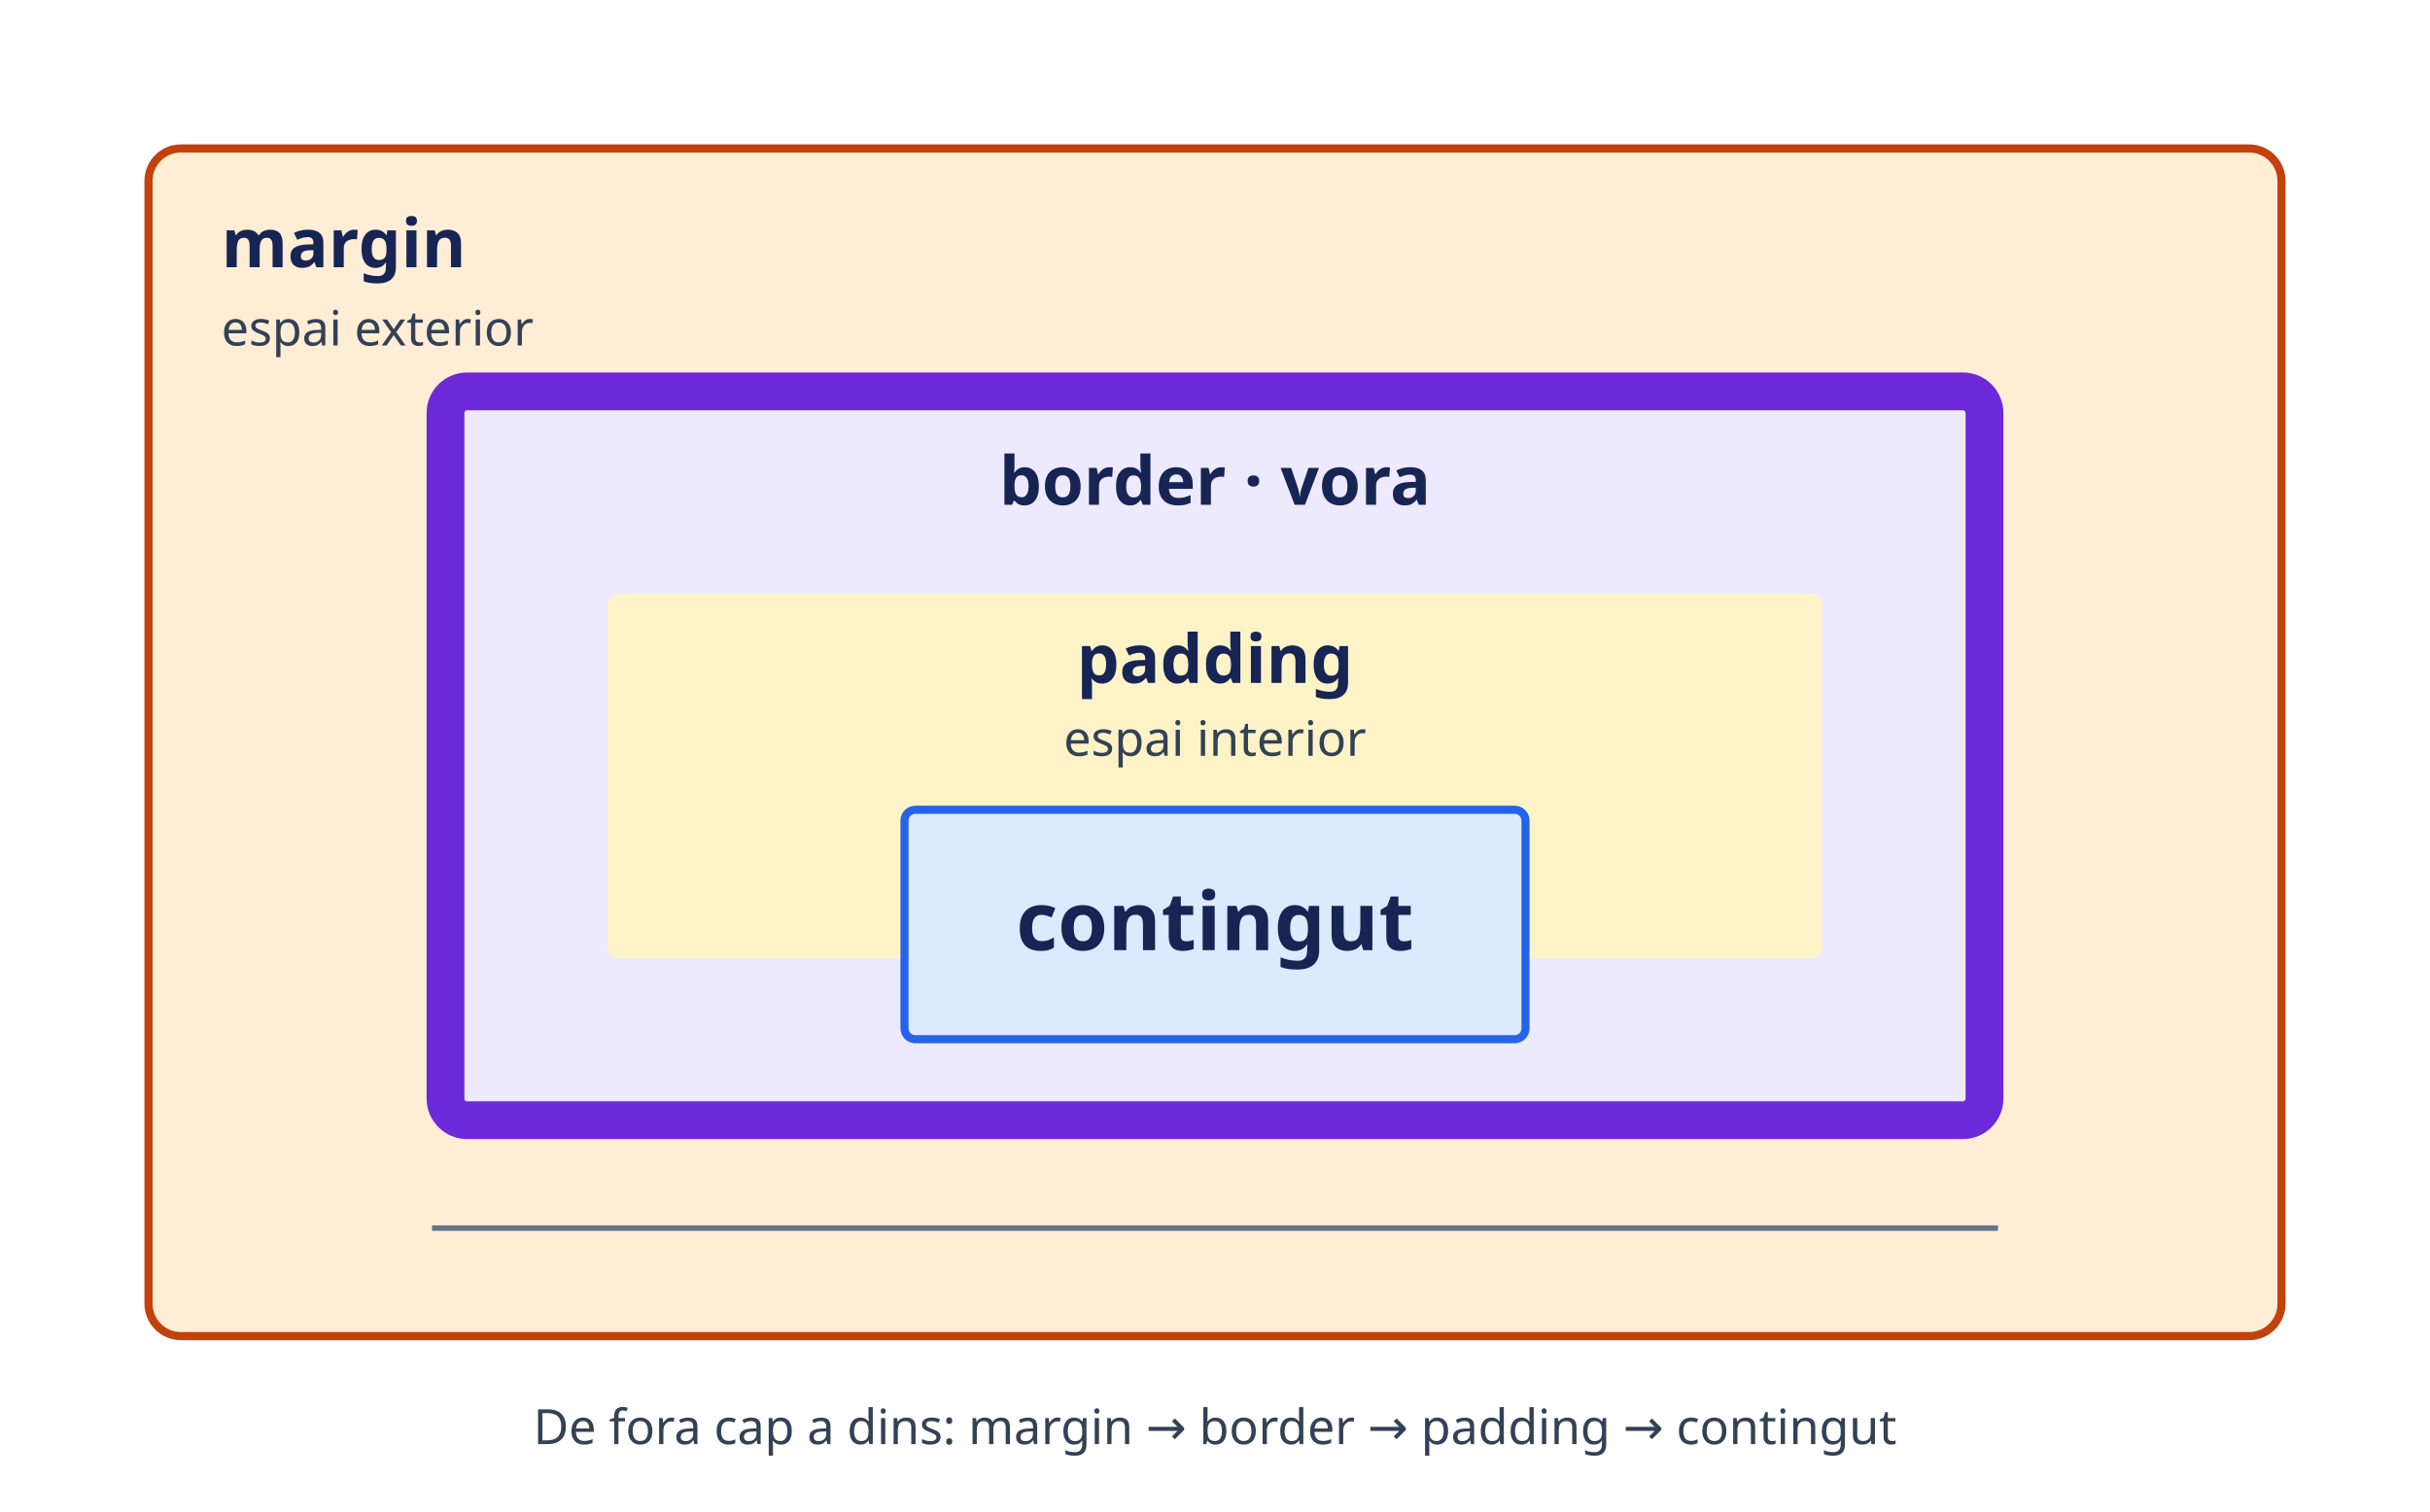
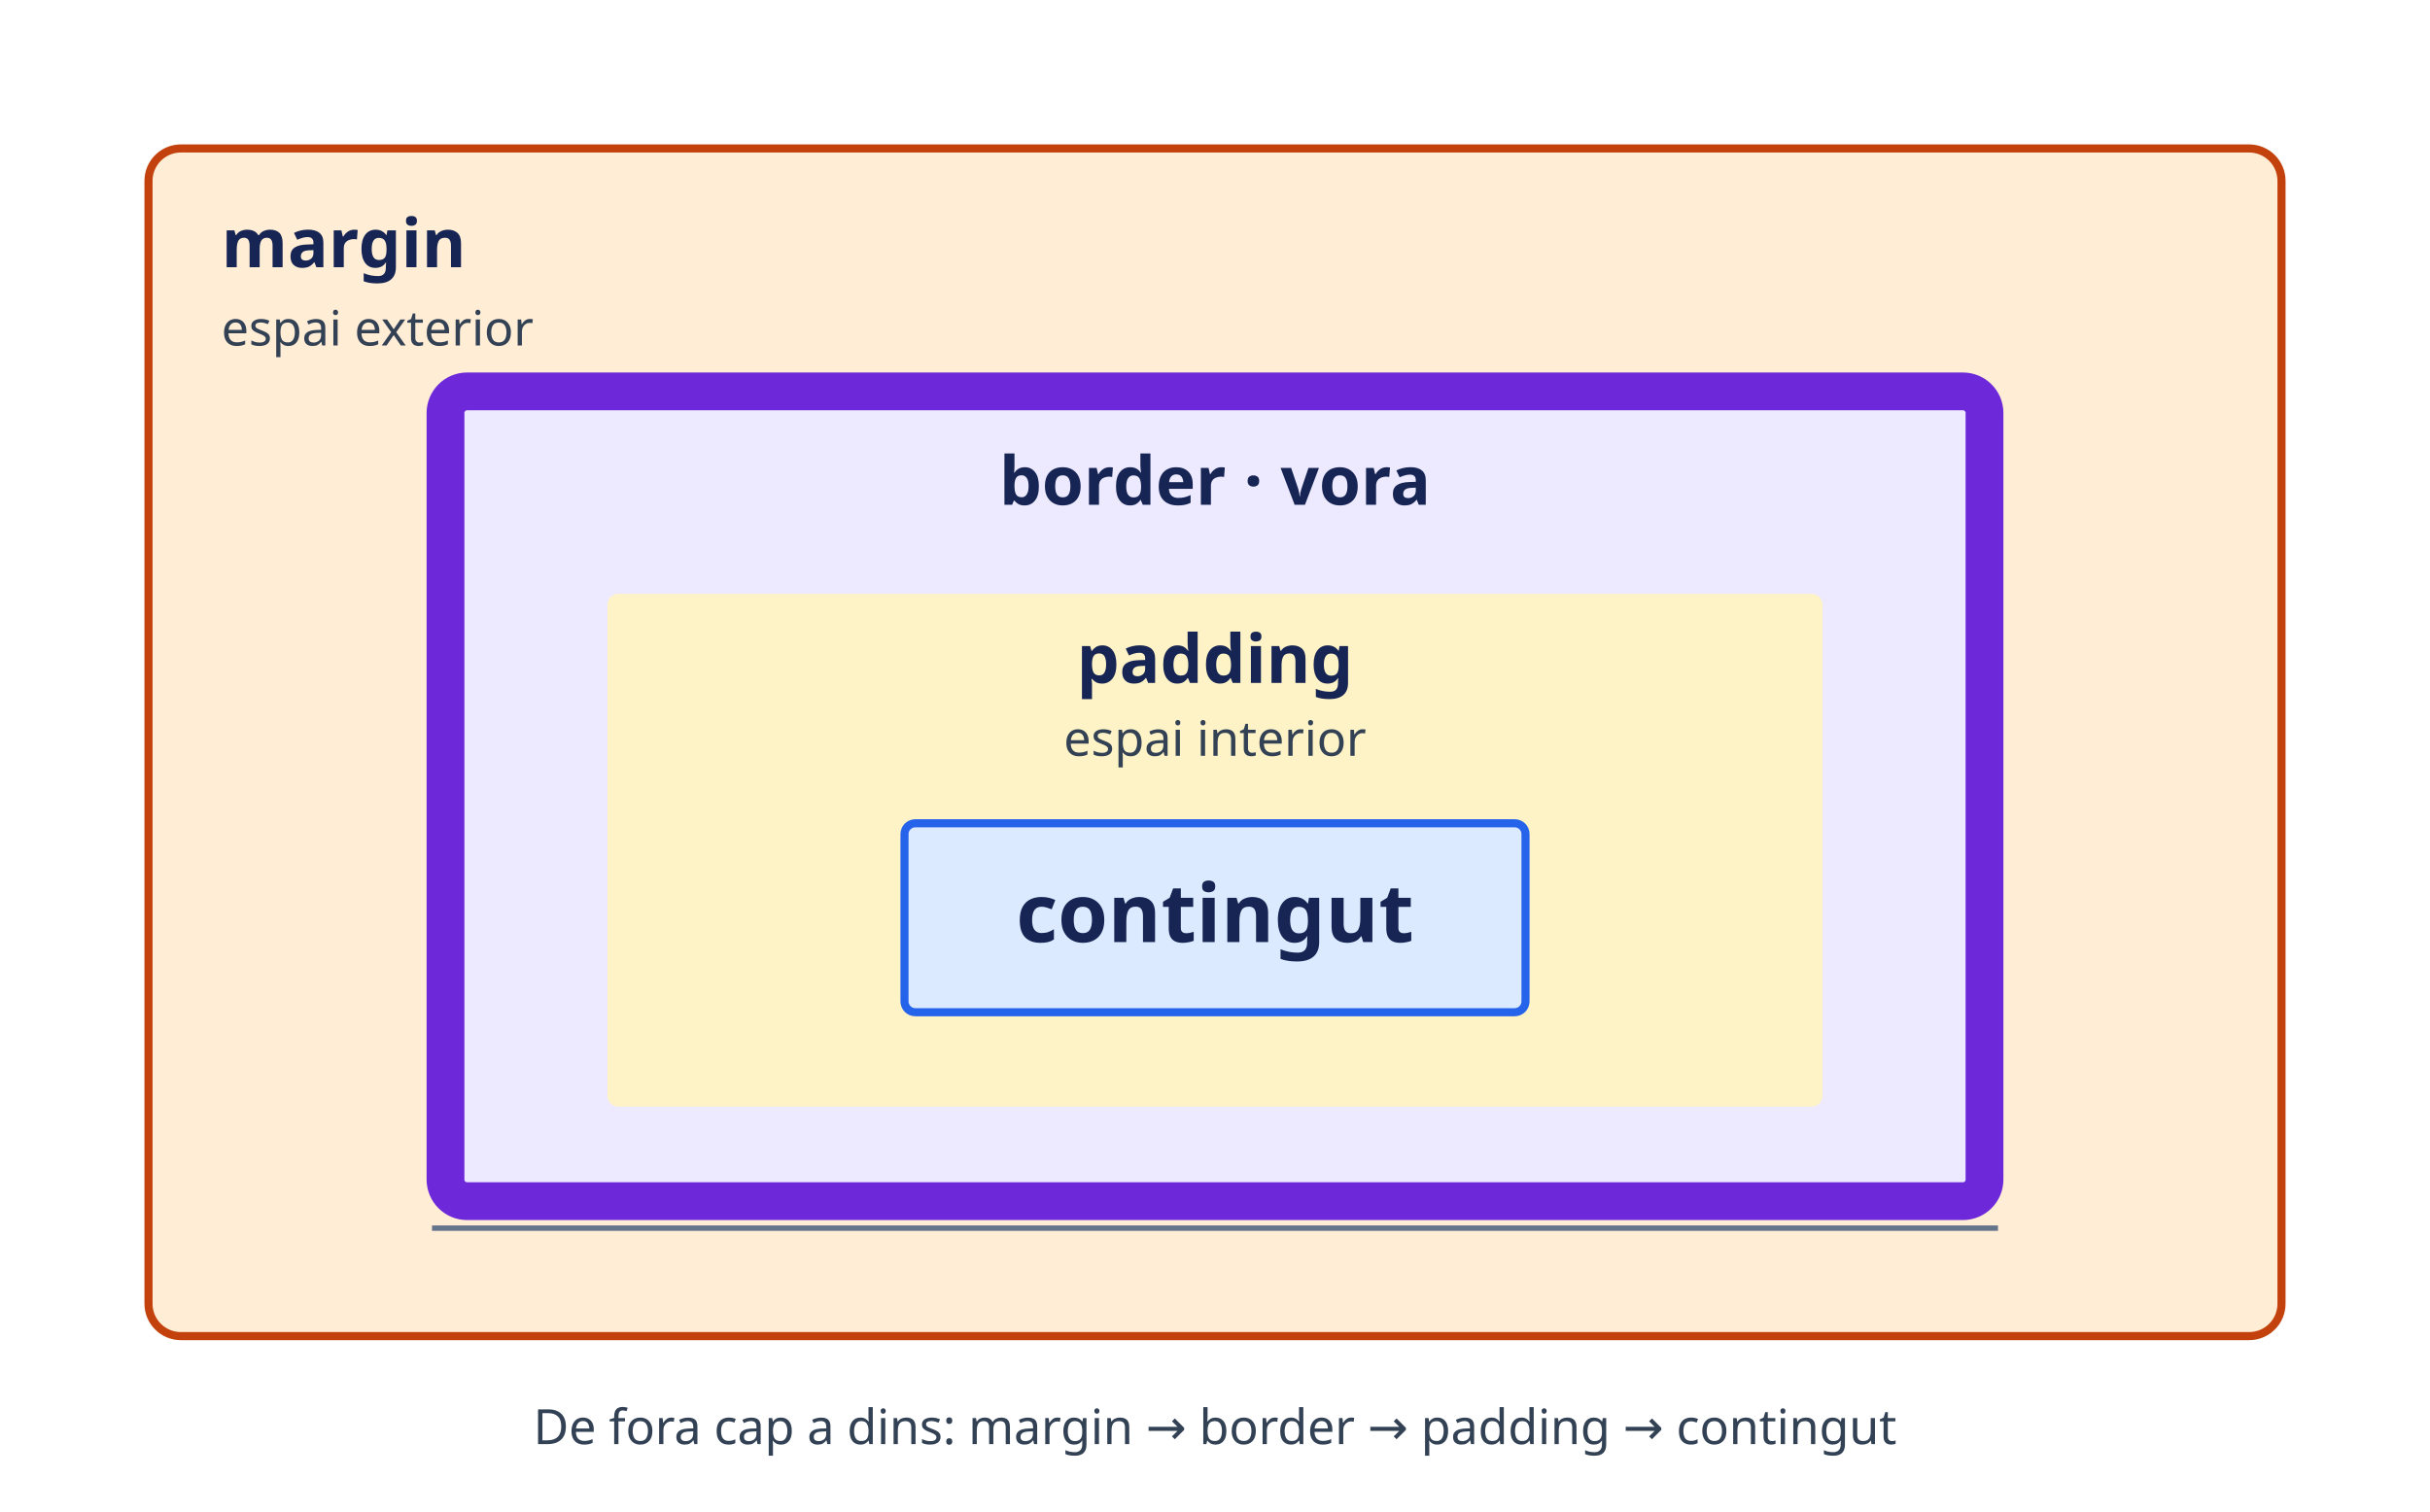
<svg xmlns="http://www.w3.org/2000/svg" viewBox="0 0 900 560" role="img" aria-labelledby="title desc">
  <style>
    .label { font: 700 25px system-ui, sans-serif; fill: #172554; }
    .detail { font: 18px system-ui, sans-serif; fill: #334155; }
    .content { font: 700 30px system-ui, sans-serif; fill: #172554; }
  </style>
  <rect x="55" y="55" width="790" height="440" rx="12" fill="#ffedd5" stroke="#c2410c" stroke-width="3" />
  <text x="82" y="99" class="label">margin</text>
  <text x="82" y="128" class="detail">espai exterior</text>
-   <rect x="165" y="145" width="570" height="270" rx="8" fill="#ede9fe" stroke="#6d28d9" stroke-width="14" />
+   <rect x="165" y="145" width="570" height="300" rx="8" fill="#ede9fe" stroke="#6d28d9" stroke-width="14" />
  <text x="450" y="187" text-anchor="middle" class="label">border · vora</text>
-   <rect x="225" y="220" width="450" height="135" rx="4" fill="#fef3c7" />
+   <rect x="225" y="220" width="450" height="190" rx="4" fill="#fef3c7" />
  <text x="450" y="253" text-anchor="middle" class="label">padding</text>
  <text x="450" y="280" text-anchor="middle" class="detail">espai interior</text>
-   <rect x="335" y="300" width="230" height="85" rx="4" fill="#dbeafe" stroke="#2563eb" stroke-width="3" />
-   <text x="450" y="352" text-anchor="middle" class="content">contingut</text>
+   <rect x="335" y="305" width="230" height="70" rx="4" fill="#dbeafe" stroke="#2563eb" stroke-width="3" />
+   <text x="450" y="349" text-anchor="middle" class="content">contingut</text>
  <path d="M 160 455 H 740" stroke="#64748b" stroke-width="2" />
  <text x="450" y="535" text-anchor="middle" class="detail">De fora cap a dins: margin → border → padding → contingut</text>
</svg>
